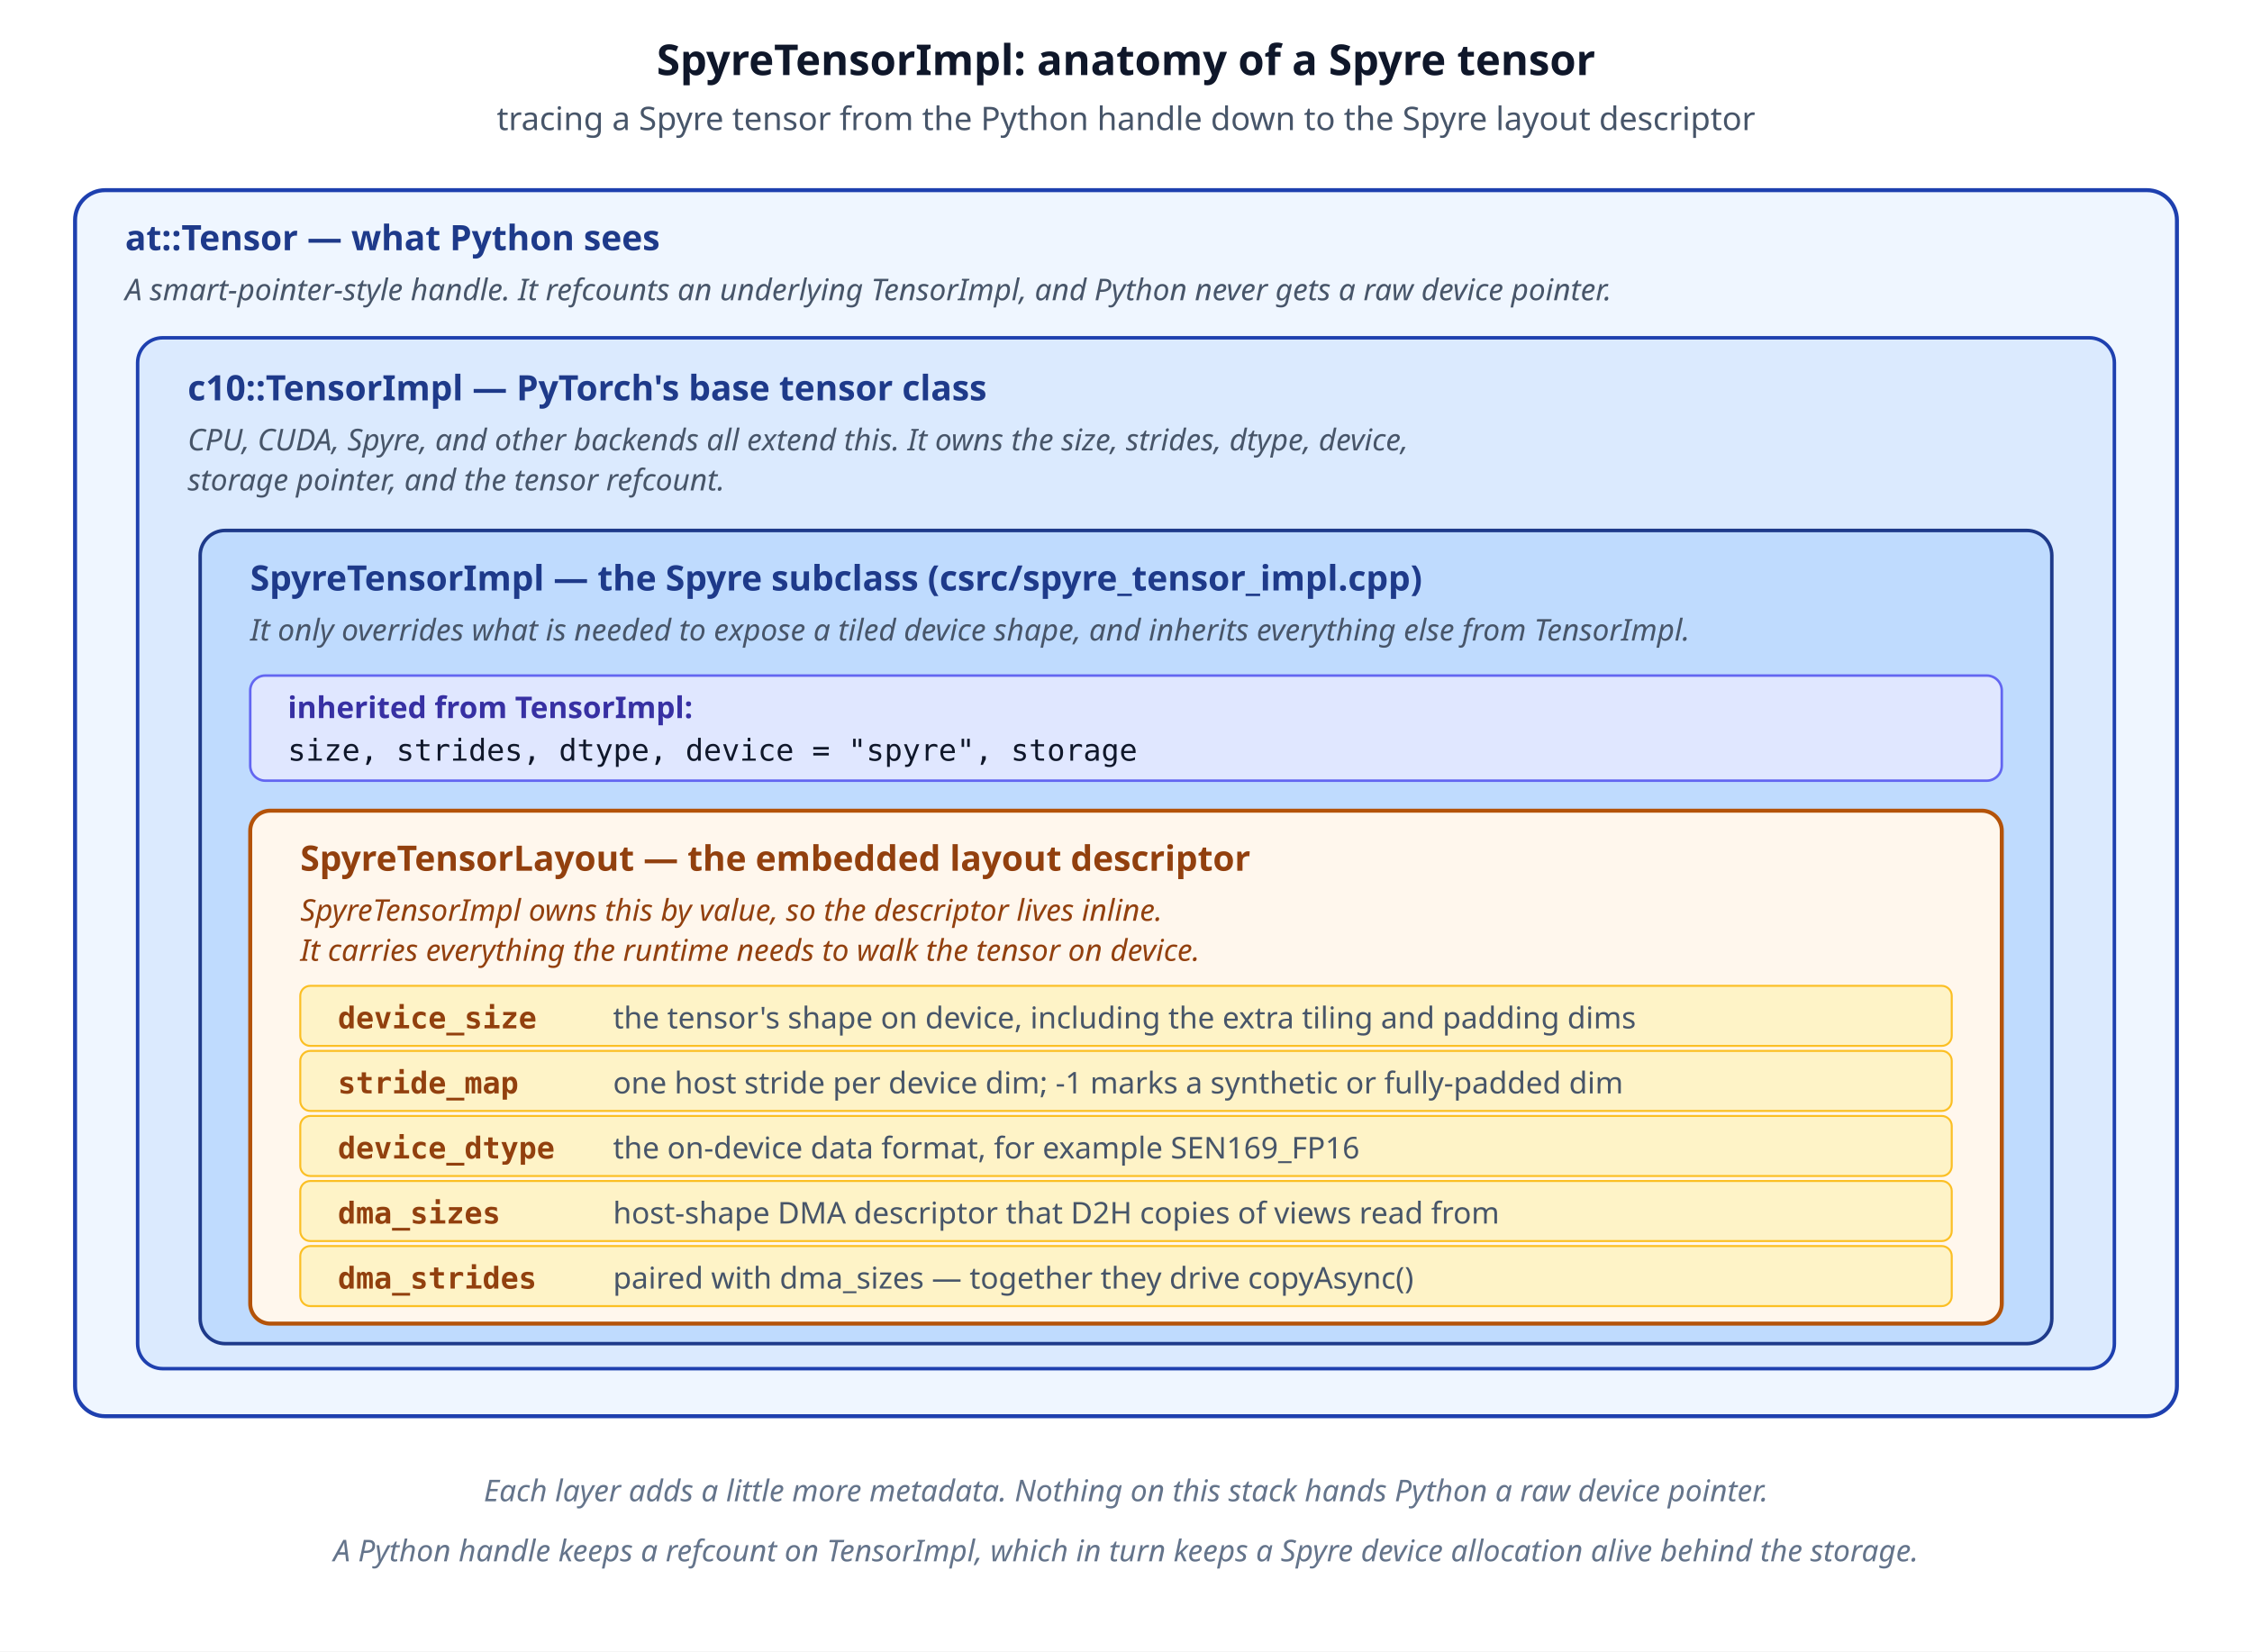
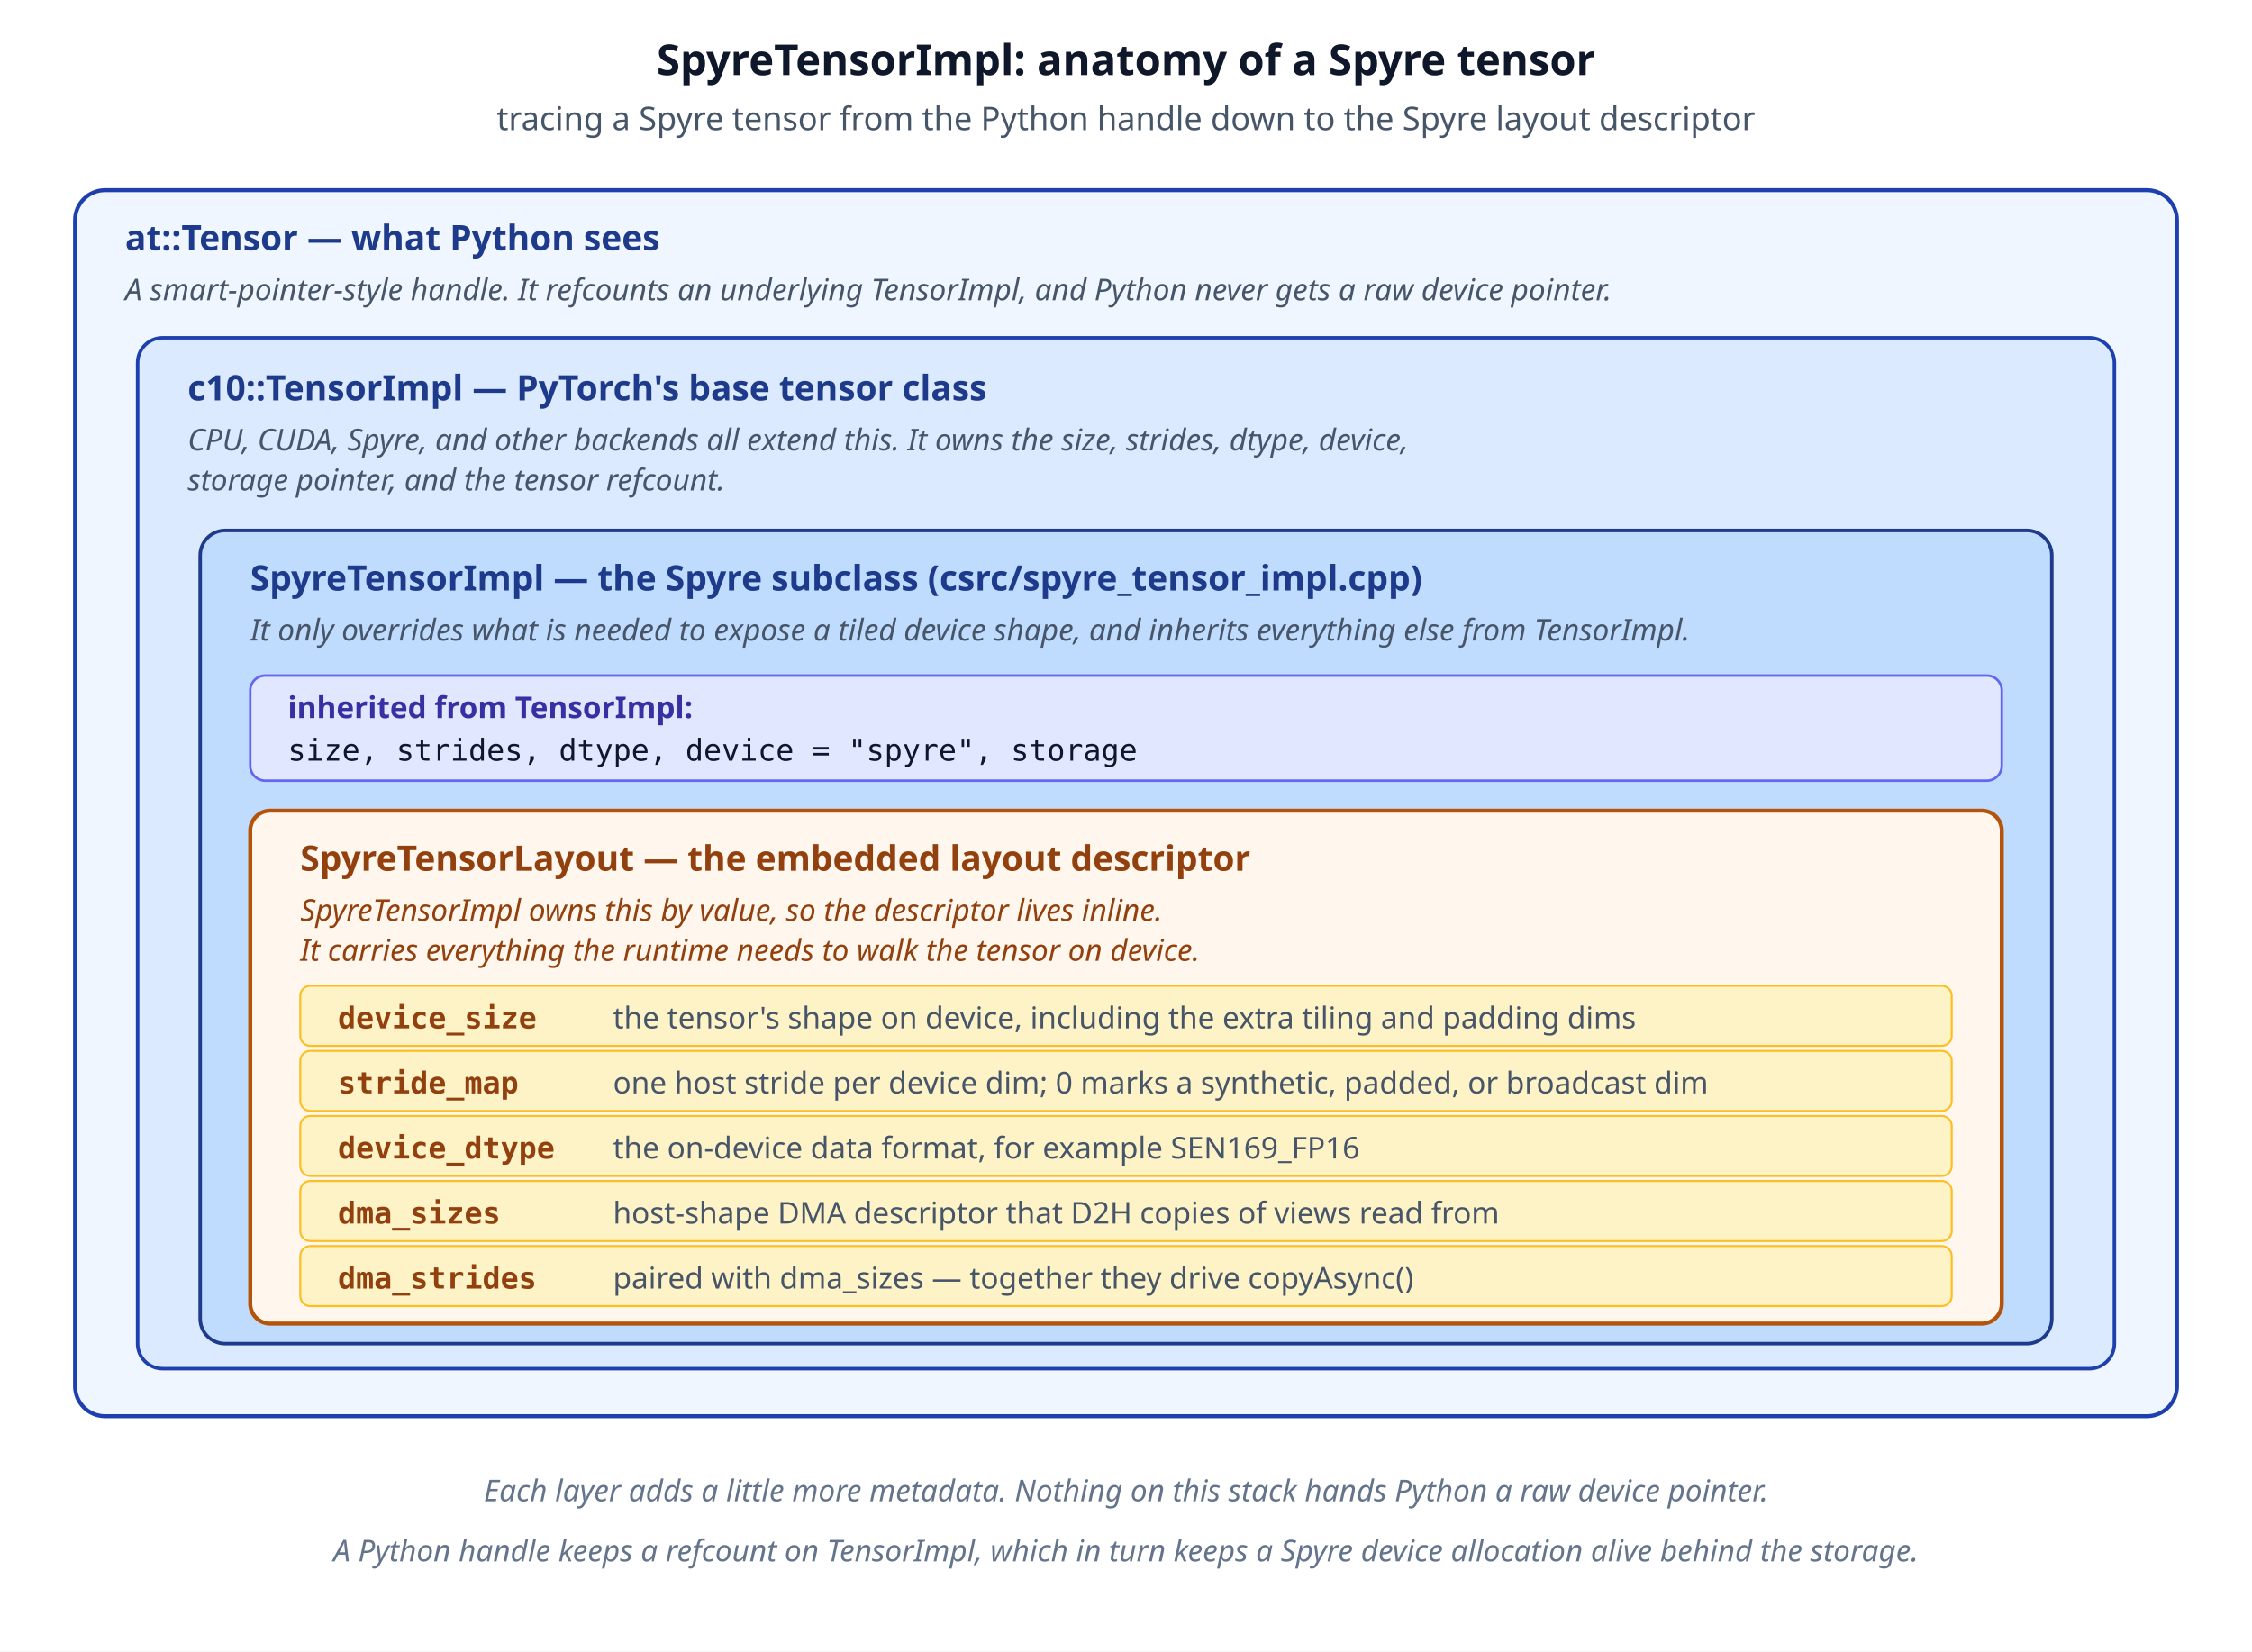
<svg xmlns="http://www.w3.org/2000/svg" viewBox="0 0 900 660" font-family="sans-serif" font-size="13">
  <rect width="900" height="660" fill="white" />
  <text x="450" y="30" text-anchor="middle" font-size="17" font-weight="bold" fill="#0f172a">SpyreTensorImpl: anatomy of a Spyre tensor</text>
  <text x="450" y="52" text-anchor="middle" font-size="13" fill="#475569">tracing a Spyre tensor from the Python handle down to the Spyre layout descriptor</text>
  <rect x="30" y="76" width="840" height="490" rx="12" fill="#eff6ff" stroke="#1e40af" stroke-width="1.6" />
  <text x="50" y="100" font-size="14" font-weight="bold" fill="#1e3a8a">at::Tensor — what Python sees</text>
  <text x="50" y="120" font-size="12" font-style="italic" fill="#475569">A smart-pointer-style handle. It refcounts an underlying TensorImpl, and Python never gets a raw device pointer.</text>
  <rect x="55" y="135" width="790" height="412" rx="10" fill="#dbeafe" stroke="#1e40af" stroke-width="1.4" />
  <text x="75" y="160" font-size="14" font-weight="bold" fill="#1e3a8a">c10::TensorImpl — PyTorch's base tensor class</text>
  <text x="75" y="180" font-size="12" font-style="italic" fill="#475569">CPU, CUDA, Spyre, and other backends all extend this. It owns the size, strides, dtype, device,</text>
  <text x="75" y="196" font-size="12" font-style="italic" fill="#475569">storage pointer, and the tensor refcount.</text>
  <rect x="80" y="212" width="740" height="325" rx="10" fill="#bfdbfe" stroke="#1e3a8a" stroke-width="1.4" />
  <text x="100" y="236" font-size="14" font-weight="bold" fill="#1e3a8a">SpyreTensorImpl — the Spyre subclass (csrc/spyre_tensor_impl.cpp)</text>
  <text x="100" y="256" font-size="12" font-style="italic" fill="#475569">It only overrides what is needed to expose a tiled device shape, and inherits everything else from TensorImpl.</text>
  <rect x="100" y="270" width="700" height="42" rx="6" fill="#e0e7ff" stroke="#6366f1" stroke-width="1" />
  <text x="115" y="287" font-size="12" font-weight="bold" fill="#3730a3">inherited from TensorImpl:</text>
  <text x="115" y="304" font-family="ui-monospace, SFMono-Regular, Menlo, monospace" font-size="12" fill="#0f172a">size, strides, dtype, device = "spyre", storage</text>
  <rect x="100" y="324" width="700" height="205" rx="8" fill="#fff7ed" stroke="#b45309" stroke-width="1.6" />
  <text x="120" y="348" font-size="14" font-weight="bold" fill="#92400e">SpyreTensorLayout — the embedded layout descriptor</text>
  <text x="120" y="368" font-size="12" font-style="italic" fill="#92400e">SpyreTensorImpl owns this by value, so the descriptor lives inline.</text>
  <text x="120" y="384" font-size="12" font-style="italic" fill="#92400e">It carries everything the runtime needs to walk the tensor on device.</text>
  <g font-size="12" fill="#0f172a">
    <rect x="120" y="394" width="660" height="24" rx="4" fill="#fef3c7" stroke="#fbbf24" stroke-width="0.8" />
    <text x="135" y="411" font-family="ui-monospace, monospace" font-weight="bold" fill="#92400e">device_size</text>
    <text x="245" y="411" fill="#475569">the tensor's shape on device, including the extra tiling and padding dims</text>
    <rect x="120" y="420" width="660" height="24" rx="4" fill="#fef3c7" stroke="#fbbf24" stroke-width="0.8" />
    <text x="135" y="437" font-family="ui-monospace, monospace" font-weight="bold" fill="#92400e">stride_map</text>
-     <text x="245" y="437" fill="#475569">one host stride per device dim; -1 marks a synthetic or fully-padded dim</text>
+     <text x="245" y="437" fill="#475569">one host stride per device dim; 0 marks a synthetic, padded, or broadcast dim</text>
    <rect x="120" y="446" width="660" height="24" rx="4" fill="#fef3c7" stroke="#fbbf24" stroke-width="0.8" />
    <text x="135" y="463" font-family="ui-monospace, monospace" font-weight="bold" fill="#92400e">device_dtype</text>
    <text x="245" y="463" fill="#475569">the on-device data format, for example SEN169_FP16</text>
    <rect x="120" y="472" width="660" height="24" rx="4" fill="#fef3c7" stroke="#fbbf24" stroke-width="0.8" />
    <text x="135" y="489" font-family="ui-monospace, monospace" font-weight="bold" fill="#92400e">dma_sizes</text>
    <text x="245" y="489" fill="#475569">host-shape DMA descriptor that D2H copies of views read from</text>
    <rect x="120" y="498" width="660" height="24" rx="4" fill="#fef3c7" stroke="#fbbf24" stroke-width="0.8" />
    <text x="135" y="515" font-family="ui-monospace, monospace" font-weight="bold" fill="#92400e">dma_strides</text>
    <text x="245" y="515" fill="#475569">paired with dma_sizes — together they drive copyAsync()</text>
  </g>
  <text x="450" y="600" text-anchor="middle" font-size="12" font-style="italic" fill="#64748b">Each layer adds a little more metadata. Nothing on this stack hands Python a raw device pointer.</text>
  <text x="450" y="624" text-anchor="middle" font-size="12" font-style="italic" fill="#64748b">A Python handle keeps a refcount on TensorImpl, which in turn keeps a Spyre device allocation alive behind the storage.</text>
</svg>
